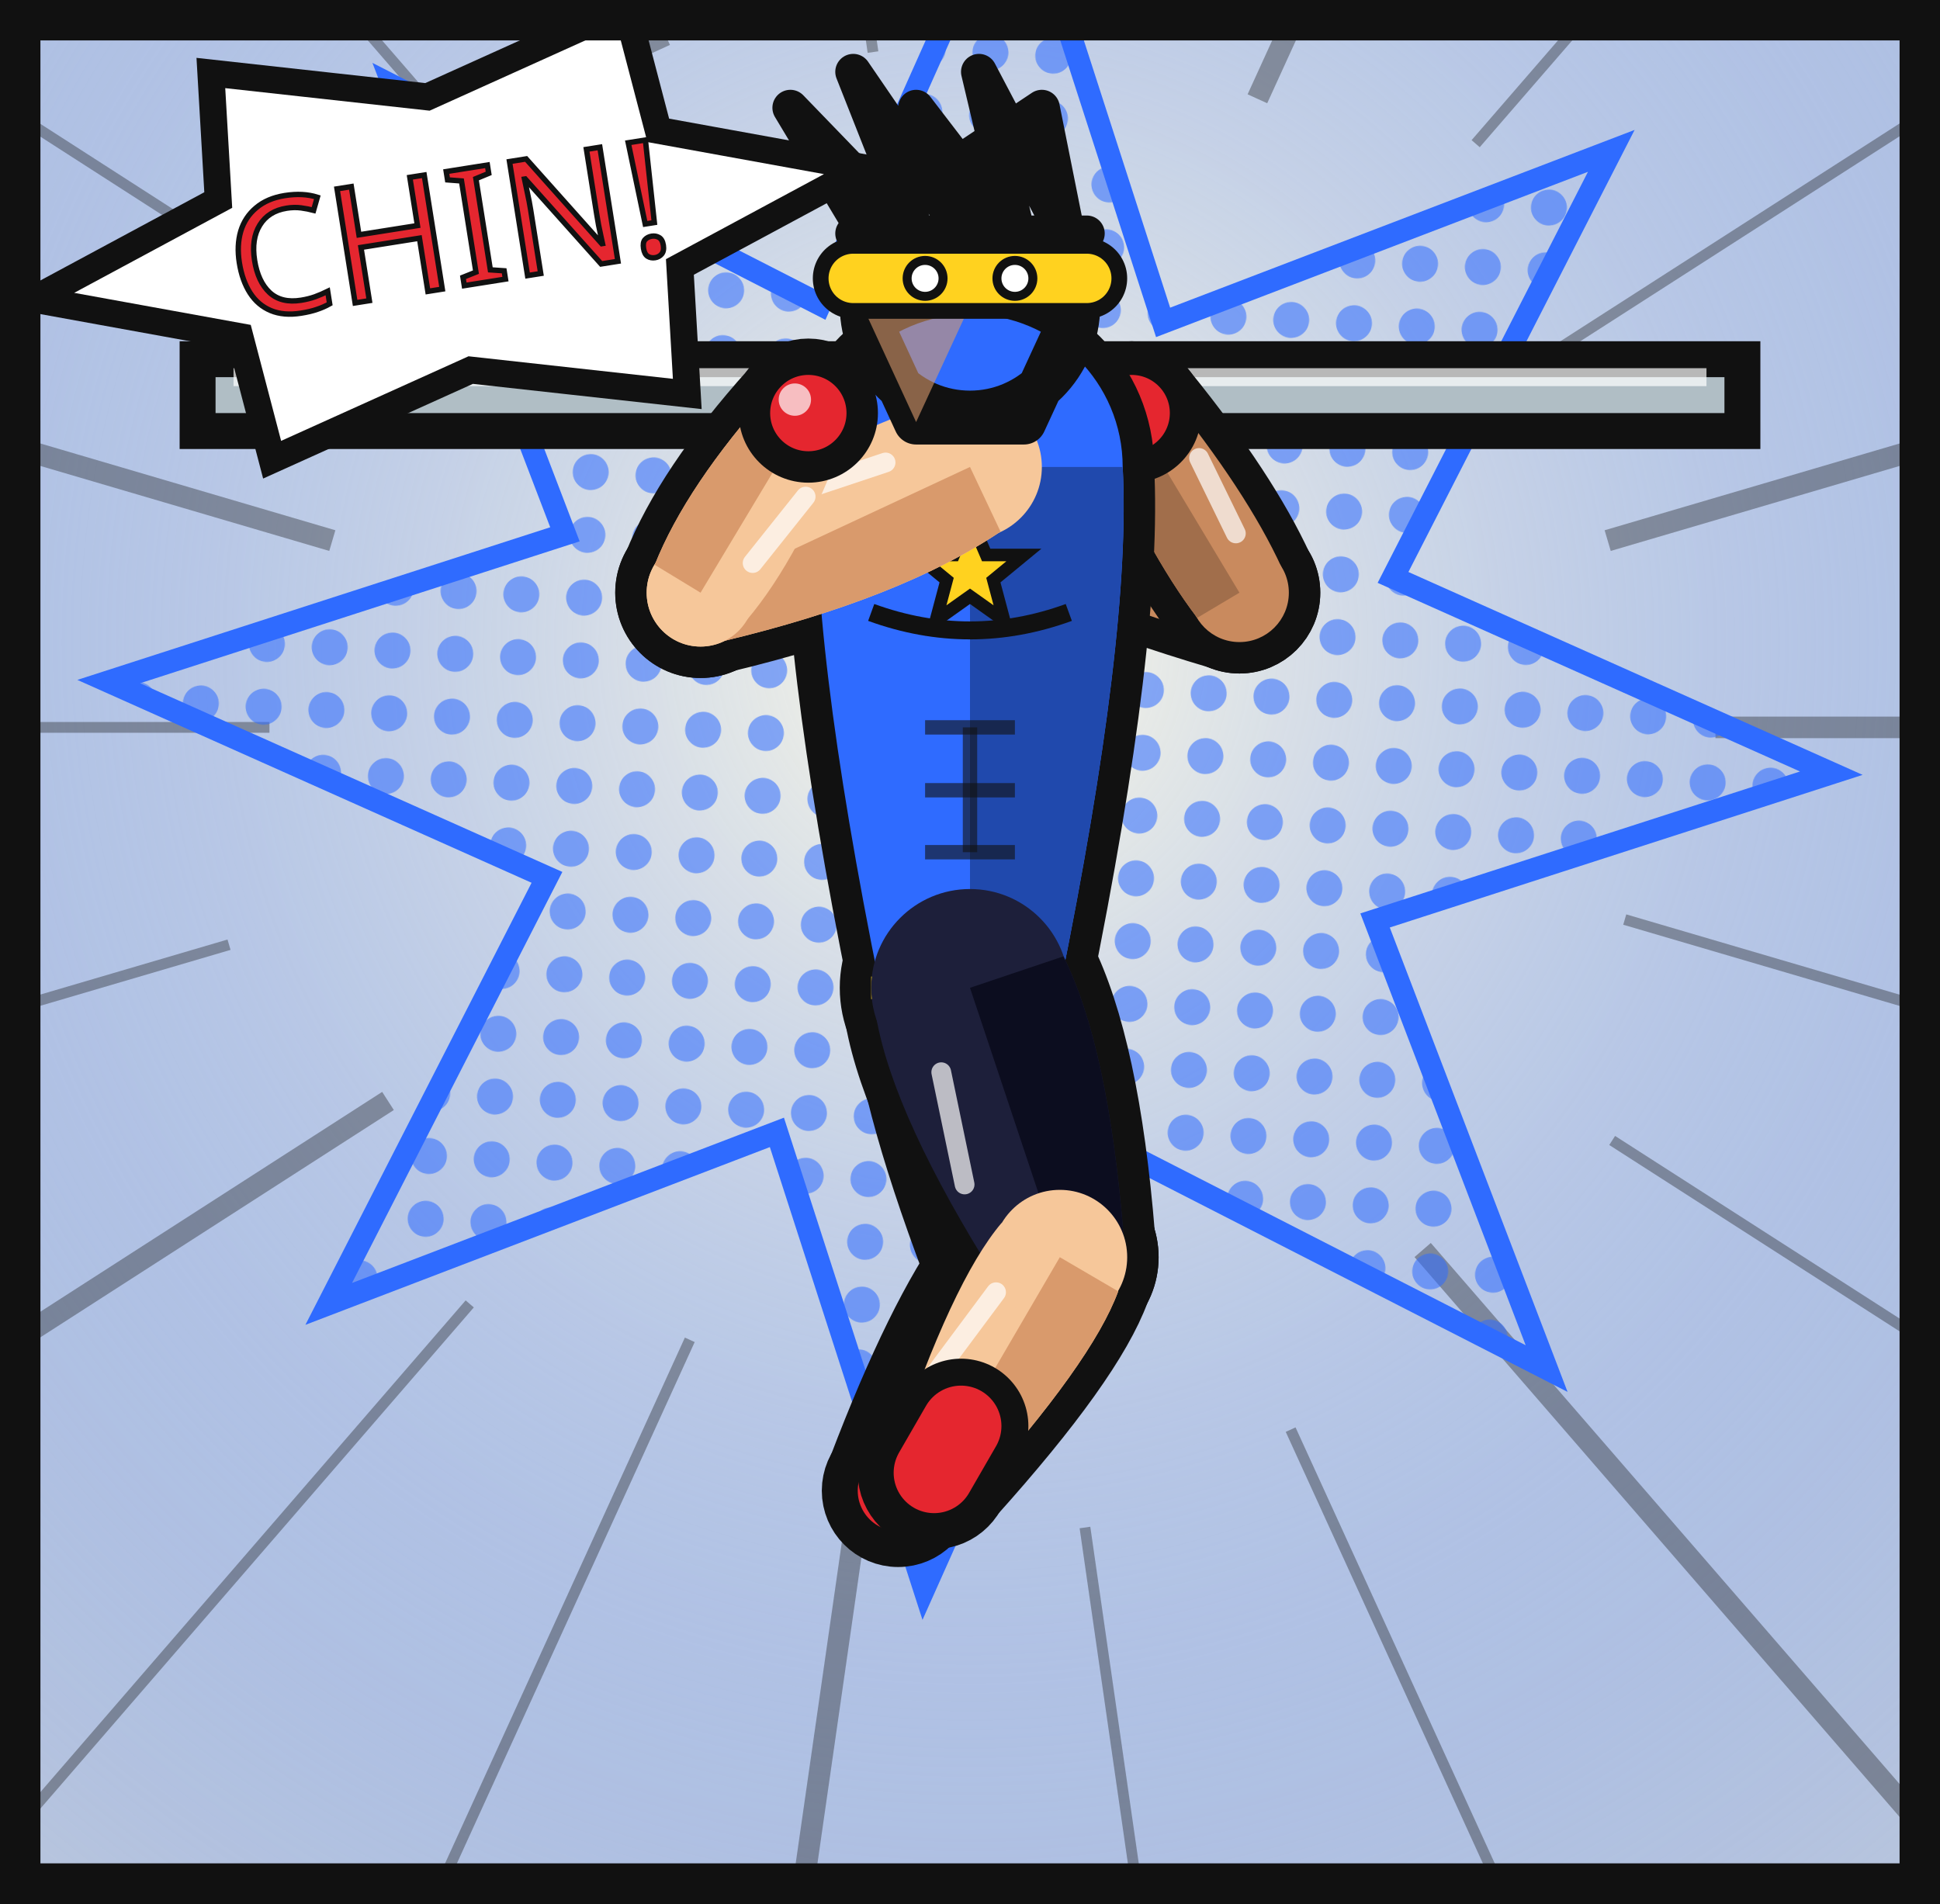
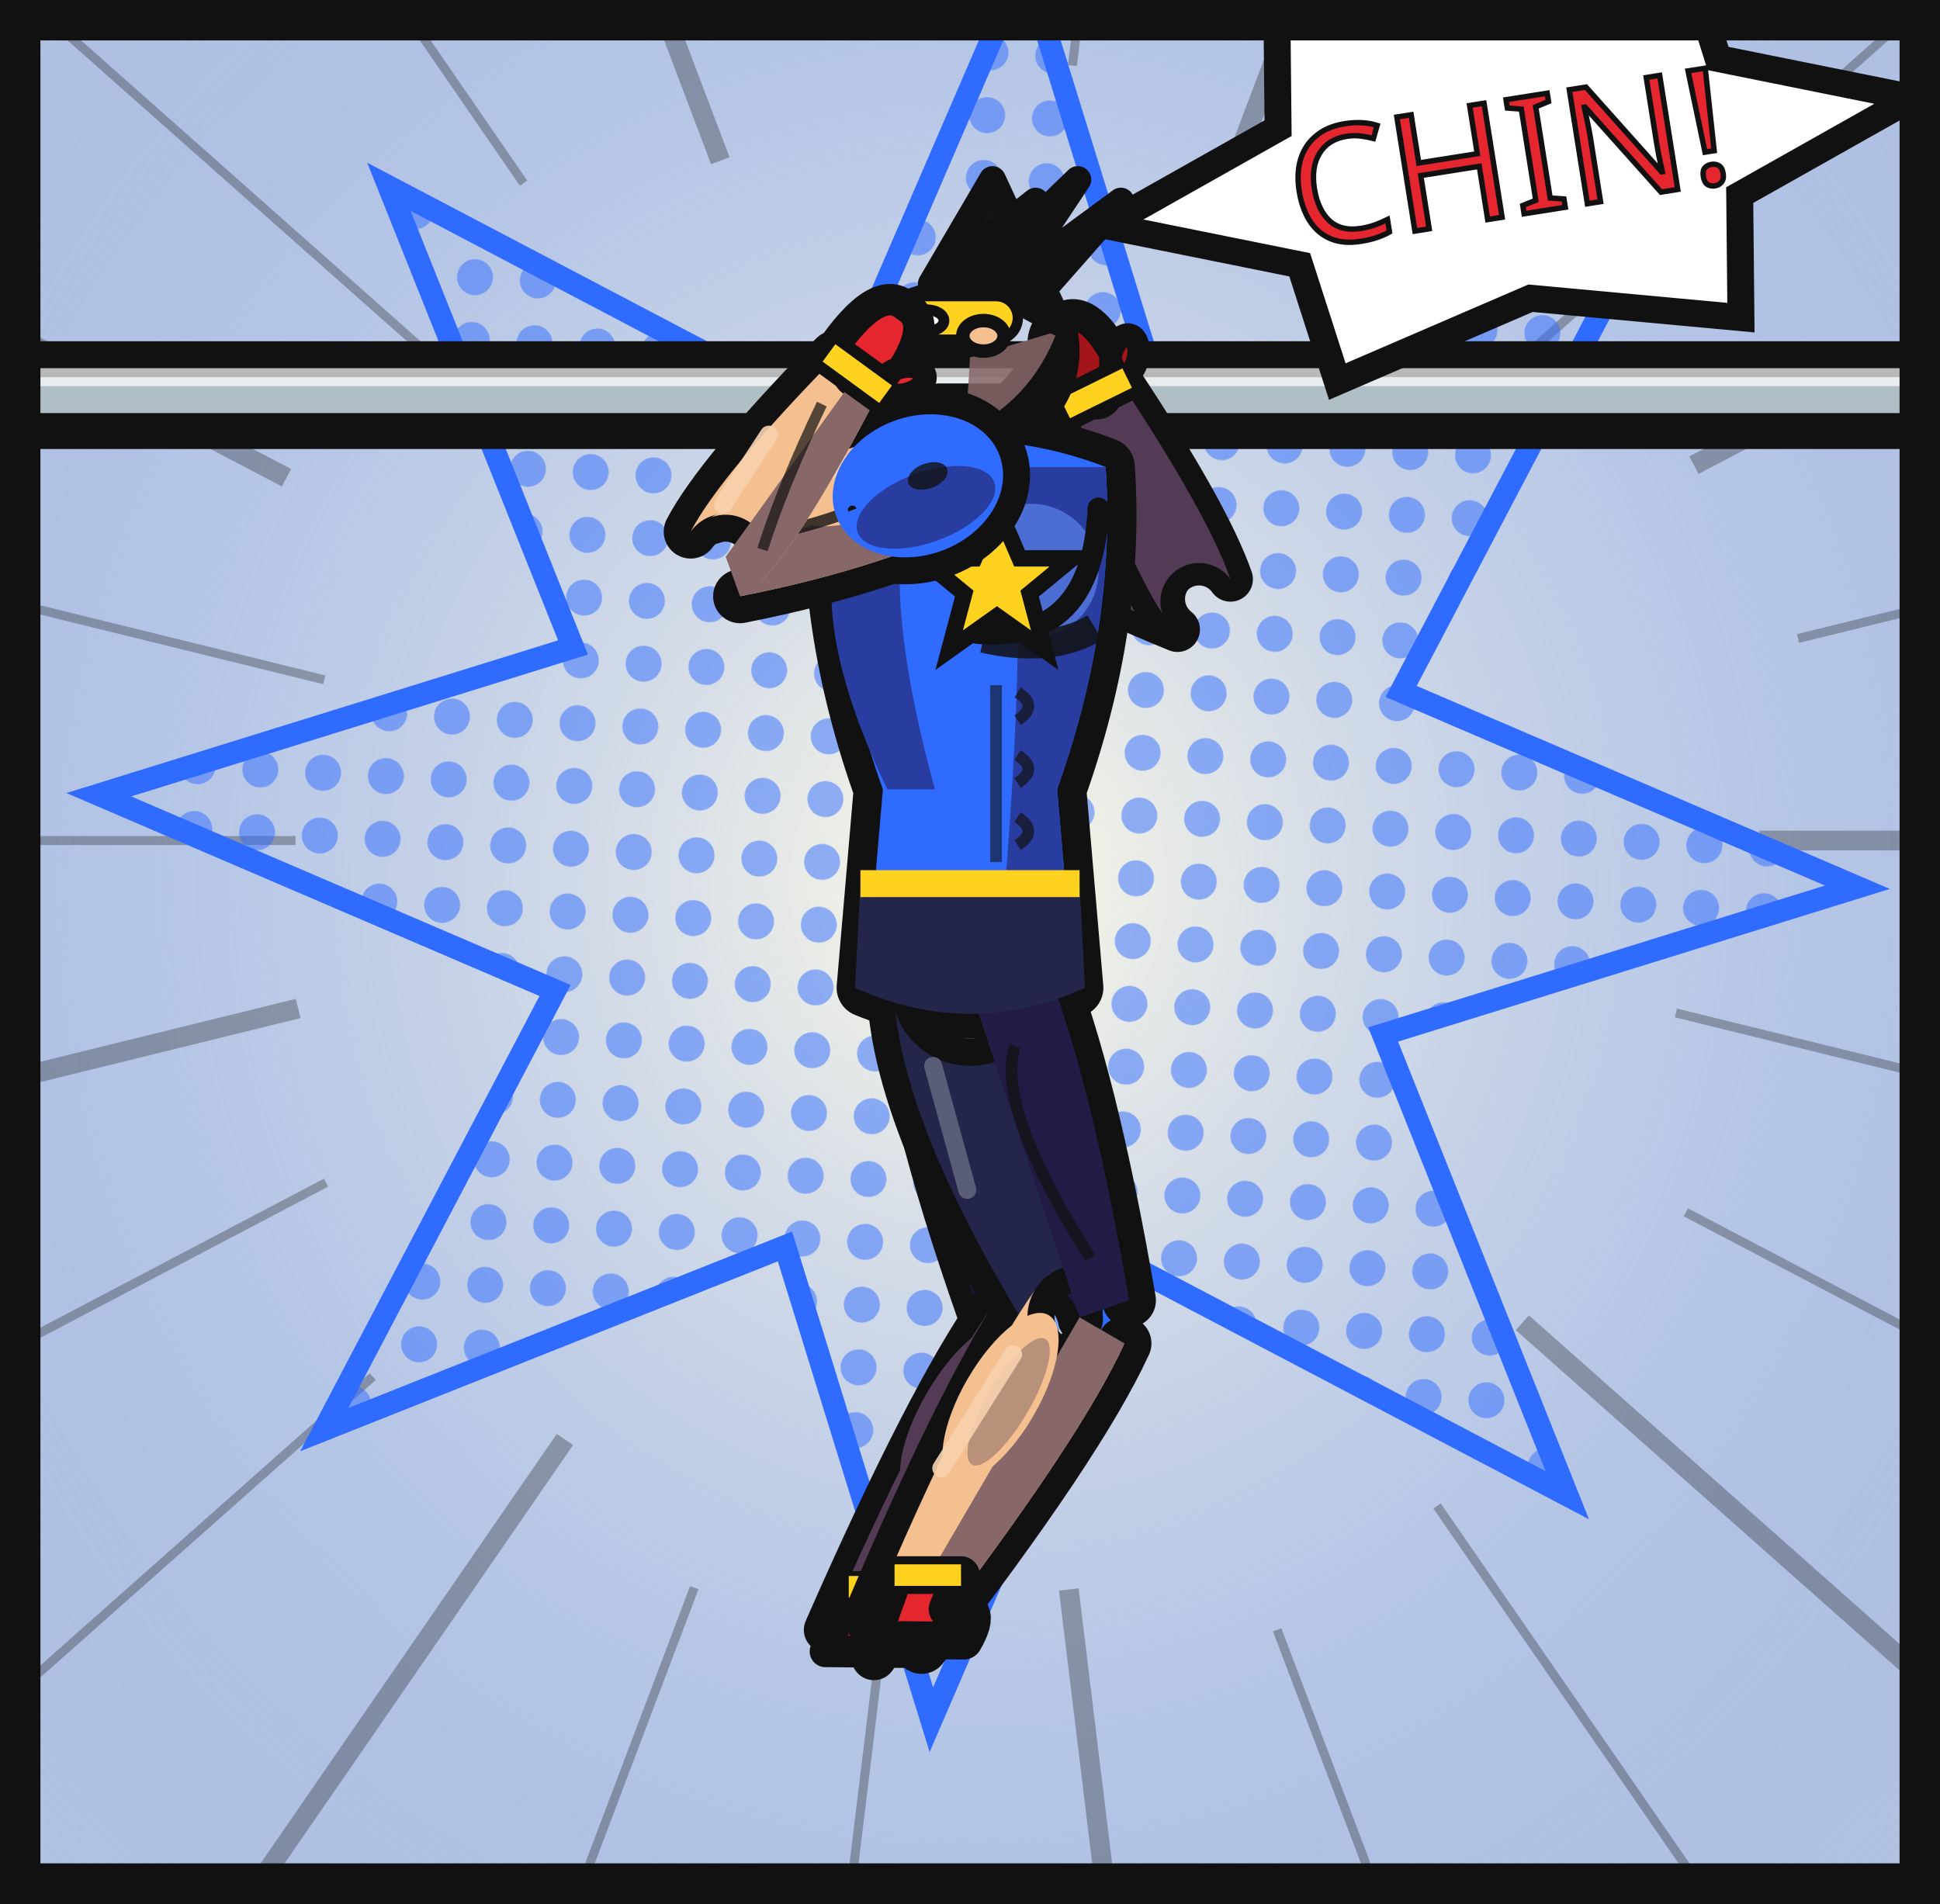
<svg xmlns="http://www.w3.org/2000/svg" viewBox="-8 -18 216 212" role="img" aria-label="Comic illustration: Captain Rep performing the Chin-Up">
  <defs>
-     <pattern id="z47063" width="7" height="7" patternUnits="userSpaceOnUse" patternTransform="rotate(3)">
+     <pattern id="v47063" width="7" height="7" patternUnits="userSpaceOnUse" patternTransform="rotate(3)">
      <circle cx="3.5" cy="3.5" r="2" fill="#2f6bff" />
    </pattern>
-     <radialGradient id="z47063g" cx="50.0%" cy="33.2%" r="70%">
+     <radialGradient id="v47063g" cx="50.4%" cy="44.2%" r="70%">
      <stop offset="0" stop-color="#fffbe6" />
      <stop offset="1" stop-color="#2f6bff" stop-opacity=".35" />
    </radialGradient>
  </defs>
  <rect x="-20" y="-30" width="240" height="250" fill="#fff4cc" />
-   <rect x="-20" y="-30" width="240" height="250" fill="url(#z47063g)" />
-   <line x1="183.0" y1="63.0" x2="270.0" y2="63.0" stroke="#111" stroke-width="2.4" opacity=".35" />
-   <line x1="172.9" y1="84.4" x2="263.1" y2="110.9" stroke="#111" stroke-width="1.2" opacity=".35" />
-   <line x1="171.5" y1="109.0" x2="243.0" y2="154.9" stroke="#111" stroke-width="1.2" opacity=".35" />
-   <line x1="150.4" y1="121.2" x2="211.3" y2="191.5" stroke="#111" stroke-width="2.4" opacity=".35" />
-   <line x1="135.7" y1="141.2" x2="170.6" y2="217.6" stroke="#111" stroke-width="1.2" opacity=".35" />
-   <line x1="112.8" y1="152.1" x2="124.2" y2="231.3" stroke="#111" stroke-width="1.2" opacity=".35" />
-   <line x1="88.6" y1="142.2" x2="75.8" y2="231.3" stroke="#111" stroke-width="2.4" opacity=".35" />
-   <line x1="68.8" y1="131.2" x2="29.4" y2="217.6" stroke="#111" stroke-width="1.2" opacity=".35" />
-   <line x1="44.3" y1="127.2" x2="-11.3" y2="191.5" stroke="#111" stroke-width="1.2" opacity=".35" />
-   <line x1="35.2" y1="104.6" x2="-43.0" y2="154.9" stroke="#111" stroke-width="2.4" opacity=".35" />
-   <line x1="17.5" y1="87.2" x2="-63.1" y2="110.9" stroke="#111" stroke-width="1.2" opacity=".35" />
-   <line x1="22.0" y1="63.0" x2="-70.0" y2="63.0" stroke="#111" stroke-width="1.2" opacity=".35" />
-   <line x1="29.0" y1="42.2" x2="-63.1" y2="15.1" stroke="#111" stroke-width="2.4" opacity=".35" />
-   <line x1="39.4" y1="24.1" x2="-43.0" y2="-28.9" stroke="#111" stroke-width="1.2" opacity=".35" />
-   <line x1="53.5" y1="9.3" x2="-11.3" y2="-65.5" stroke="#111" stroke-width="1.2" opacity=".35" />
-   <line x1="65.5" y1="-12.5" x2="29.4" y2="-91.6" stroke="#111" stroke-width="2.4" opacity=".35" />
-   <line x1="89.2" y1="-12.2" x2="75.8" y2="-105.3" stroke="#111" stroke-width="1.2" opacity=".35" />
-   <line x1="112.1" y1="-21.1" x2="124.2" y2="-105.3" stroke="#111" stroke-width="1.2" opacity=".35" />
-   <line x1="132.0" y1="-7.0" x2="170.6" y2="-91.6" stroke="#111" stroke-width="2.4" opacity=".35" />
-   <line x1="156.3" y1="-2.0" x2="211.3" y2="-65.5" stroke="#111" stroke-width="1.2" opacity=".35" />
-   <line x1="165.6" y1="20.8" x2="243.0" y2="-28.9" stroke="#111" stroke-width="1.2" opacity=".35" />
-   <line x1="171.0" y1="42.2" x2="263.1" y2="15.1" stroke="#111" stroke-width="2.4" opacity=".35" />
-   <polygon points="195.9,68.1 145.1,84.5 164.2,134.4 116.7,110.1 94.9,158.9 78.5,108.1 28.6,127.2 52.9,79.7 4.1,57.9 54.9,41.5 35.8,-8.4 83.3,15.9 105.1,-32.9 121.5,17.9 171.4,-1.2 147.1,46.3" fill="url(#z47063)" opacity=".55" />
-   <polygon points="195.9,68.1 145.1,84.5 164.2,134.4 116.7,110.1 94.9,158.9 78.5,108.1 28.6,127.2 52.9,79.7 4.1,57.9 54.9,41.5 35.8,-8.4 83.3,15.9 105.1,-32.9 121.5,17.9 171.4,-1.2 147.1,46.3" fill="none" stroke="#2f6bff" stroke-width="2.5" />
-   <rect x="14" y="22" width="172" height="8" fill="#b0bec5" stroke="#111" stroke-width="4" />
-   <path d="M18 24 h164" stroke="#fff" stroke-width="2" opacity=".7" />
+   <rect x="-20" y="-30" width="240" height="250" fill="url(#v47063g)" />
+   <line x1="187.9" y1="75.6" x2="280.9" y2="75.6" stroke="#111" stroke-width="2.2" opacity=".3" />
+   <line x1="178.6" y1="94.8" x2="275.7" y2="118.7" stroke="#111" stroke-width="1" opacity=".3" />
+   <line x1="179.7" y1="117.0" x2="260.3" y2="159.3" stroke="#111" stroke-width="1" opacity=".3" />
+   <line x1="161.5" y1="129.3" x2="235.6" y2="195.0" stroke="#111" stroke-width="2.2" opacity=".3" />
+   <line x1="152.0" y1="149.7" x2="203.2" y2="223.8" stroke="#111" stroke-width="1" opacity=".3" />
+   <line x1="134.2" y1="163.5" x2="164.7" y2="243.9" stroke="#111" stroke-width="1" opacity=".3" />
+   <line x1="111.0" y1="159.0" x2="122.6" y2="254.3" stroke="#111" stroke-width="2.2" opacity=".3" />
+   <line x1="91.4" y1="154.1" x2="79.2" y2="254.3" stroke="#111" stroke-width="1" opacity=".3" />
+   <line x1="69.3" y1="158.8" x2="37.1" y2="243.9" stroke="#111" stroke-width="1" opacity=".3" />
+   <line x1="54.9" y1="142.3" x2="-1.3" y2="223.8" stroke="#111" stroke-width="2.2" opacity=".3" />
+   <line x1="33.5" y1="135.3" x2="-33.8" y2="195.0" stroke="#111" stroke-width="1" opacity=".3" />
+   <line x1="28.3" y1="113.7" x2="-58.5" y2="159.3" stroke="#111" stroke-width="1" opacity=".3" />
+   <line x1="25.2" y1="94.3" x2="-73.9" y2="118.7" stroke="#111" stroke-width="2.2" opacity=".3" />
+   <line x1="24.9" y1="75.6" x2="-79.1" y2="75.6" stroke="#111" stroke-width="1" opacity=".3" />
+   <line x1="28.1" y1="57.7" x2="-73.9" y2="32.6" stroke="#111" stroke-width="1" opacity=".3" />
+   <line x1="23.9" y1="35.2" x2="-58.5" y2="-8.0" stroke="#111" stroke-width="2.2" opacity=".3" />
+   <line x1="41.0" y1="22.6" x2="-33.8" y2="-43.7" stroke="#111" stroke-width="1" opacity=".3" />
+   <line x1="50.3" y1="2.4" x2="-1.3" y2="-72.5" stroke="#111" stroke-width="1" opacity=".3" />
+   <line x1="72.2" y1="-0.1" x2="37.1" y2="-92.7" stroke="#111" stroke-width="2.2" opacity=".3" />
+   <line x1="90.1" y1="-13.7" x2="79.2" y2="-103.1" stroke="#111" stroke-width="1" opacity=".3" />
+   <line x1="111.4" y1="-10.7" x2="122.6" y2="-103.1" stroke="#111" stroke-width="1" opacity=".3" />
+   <line x1="129.3" y1="0.8" x2="164.7" y2="-92.7" stroke="#111" stroke-width="2.2" opacity=".3" />
+   <line x1="151.5" y1="2.4" x2="203.2" y2="-72.5" stroke="#111" stroke-width="1" opacity=".3" />
+   <line x1="161.5" y1="21.9" x2="235.6" y2="-43.7" stroke="#111" stroke-width="1" opacity=".3" />
+   <line x1="180.6" y1="33.8" x2="260.3" y2="-8.0" stroke="#111" stroke-width="2.2" opacity=".3" />
+   <line x1="192.2" y1="53.1" x2="275.7" y2="32.6" stroke="#111" stroke-width="1" opacity=".3" />
+   <polygon points="198.8,80.8 146.0,97.2 166.5,148.5 117.6,122.8 95.7,173.5 79.4,120.8 28.1,141.2 53.8,92.3 3.0,70.5 55.8,54.1 35.3,2.8 84.2,28.5 106.1,-22.2 122.4,30.5 173.7,10.1 148.0,59.0" fill="url(#v47063)" opacity=".5" />
+   <polygon points="198.8,80.8 146.0,97.2 166.5,148.5 117.6,122.8 95.7,173.5 79.4,120.8 28.1,141.2 53.8,92.3 3.0,70.5 55.8,54.1 35.3,2.8 84.2,28.5 106.1,-22.2 122.4,30.5 173.7,10.1 148.0,59.0" fill="none" stroke="#2f6bff" stroke-width="2.5" />
+   <rect x="-20.0" y="22.0" width="240.0" height="8.0" fill="#b0bec5" stroke="#111" stroke-width="4" />
+   <path d="M-20 24 H220" stroke="#fff" stroke-width="2" opacity=".7" />
  <g>
-     <g fill="#111" stroke="#111" stroke-width="7" stroke-linejoin="round">
-       <path d="M90.2 93.8 Q91.3 105.2 99.1 125.3 L112.9 122.7 Q112.9 101.2 109.8 90.2 Z" />
-       <circle cx="100.0" cy="92.0" r="10.0" />
-       <circle cx="106.0" cy="124.0" r="7.0" />
+     <path d="M92.0 93.5 Q93.4 107.0 102.0 130.9 A5.2 5.2 0 0 1 112.3 129.0 Q111.6 103.6 108.0 90.5 A8.1 8.1 0 0 1 92.0 93.5Z" fill="none" stroke="#111" stroke-width="5" stroke-linejoin="round" />
+     <path d="M92.0 93.5 Q93.4 107.0 102.0 130.9 A5.2 5.2 0 0 1 112.3 129.0 Q111.6 103.6 108.0 90.5 A8.1 8.1 0 0 1 92.0 93.5Z" fill="#211645" />
+     <path d="M102.6 127.3 Q95.5 137.3 84.0 163.5 A3.1 3.1 0 0 1 89.3 166.6 Q106.5 143.7 111.6 132.6 A5.2 5.2 0 0 1 102.6 127.3Z" fill="none" stroke="#111" stroke-width="5" stroke-linejoin="round" />
+     <path d="M102.6 127.3 Q95.5 137.3 84.0 163.5 A3.1 3.1 0 0 1 89.3 166.6 Q106.5 143.7 111.6 132.6 A5.2 5.2 0 0 1 102.6 127.3Z" fill="#533b55" />
+     <ellipse cx="98.5" cy="139.0" rx="10.6" ry="3.8" transform="rotate(120.3 98.5 139.0)" fill="#533b55" />
+     <ellipse cx="99.3" cy="139.5" rx="8.1" ry="2.2" transform="rotate(120.3 99.3 139.5)" fill="#533b55" opacity=".55" />
+     <path d="M97.4 38.5 Q107.3 45.7 123.1 52.1 A4.3 4.3 0 0 1 127.3 44.7 Q113.8 34.3 102.6 29.4 A5.2 5.2 0 0 1 97.4 38.5Z" fill="none" stroke="#111" stroke-width="5" stroke-linejoin="round" />
+     <path d="M97.4 38.5 Q107.3 45.7 123.1 52.1 A4.3 4.3 0 0 1 127.3 44.7 Q113.8 34.3 102.6 29.4 A5.2 5.2 0 0 1 97.4 38.5Z" fill="#533b55" />
+     <ellipse cx="109.4" cy="42.0" rx="8.7" ry="3.6" transform="rotate(29.8 109.4 42.0)" fill="#533b55" />
+     <path d="M107.1 39.1 Q110.9 39.4 118.7 45.1" stroke="#111" stroke-width="1.3" fill="none" opacity=".8" />
+     <path d="M129.0 46.5 Q126.5 39.3 116.7 24.5 A2.9 2.9 0 0 1 111.5 27.1 Q117.2 43.9 121.4 50.3 A4.3 4.3 0 0 1 129.0 46.5Z" fill="none" stroke="#111" stroke-width="5" stroke-linejoin="round" />
+     <path d="M129.0 46.5 Q126.5 39.3 116.7 24.5 A2.9 2.9 0 0 1 111.5 27.1 Q117.2 43.9 121.4 50.3 A4.3 4.3 0 0 1 129.0 46.5Z" fill="#533b55" />
+     <path d="M86.5 158.7 L83.9 165.9 L94.2 166.0 Q96.7 161.7 92.4 162.5 L93.9 158.7Z" fill="#a3141b" stroke="#111" stroke-width="3.5" stroke-linejoin="round" />
+     <path d="M83.9 165.9 L94.2 166.0" stroke="#111" stroke-width="3" />
+     <path d="M86.5 158.7 L93.9 158.7" stroke="#ffd21f" stroke-width="2.4" />
+     <path d="M117.5 24.1 Q113.6 15.3 110.0 17.5 Q106.0 19.0 110.6 27.5Z" fill="#a3141b" stroke="#111" stroke-width="3.5" stroke-linejoin="round" />
+     <ellipse cx="117.2" cy="21.7" rx="2.5" ry="1.5" transform="rotate(-76.2 117.2 21.7)" fill="#a3141b" stroke="#111" stroke-width="2.5" />
+     <path d="M117.9 23.9 L110.3 27.7" stroke="#111" stroke-width="5" />
+     <path d="M117.5 24.1 L110.6 27.5" stroke="#ffd21f" stroke-width="2.4" />
+     <path d="M87.2 34.0 Q94.2 27.2 103.5 27.2 L96.5 27.2 Q105.8 27.2 112.8 34.0Z" fill="#283d9f" stroke="#111" stroke-width="5" stroke-linejoin="round" />
+     <path d="M91.7 94.7 Q93.2 108.5 106.7 130.5 A5.8 5.8 0 0 1 117.7 126.8 Q113.4 101.8 108.3 89.2 A8.7 8.7 0 0 1 91.7 94.7Z" fill="none" stroke="#111" stroke-width="6" stroke-linejoin="round" />
+     <path d="M107.2 125.7 Q100.1 135.7 88.9 162.1 A3.3 3.3 0 0 1 94.6 165.4 Q112.1 142.7 117.2 131.6 A5.8 5.8 0 0 1 107.2 125.7Z" fill="none" stroke="#111" stroke-width="6" stroke-linejoin="round" />
+     <path d="M84.9 34.0 Q83.7 51.4 90.3 69.9 L88.4 92.0 Q100.0 96.8 111.6 92.0 L109.7 69.9 Q116.3 51.4 115.1 34.0 Q100.0 28.2 84.9 34.0Z" fill="none" stroke="#111" stroke-width="6.5" stroke-linejoin="round" />
+     <path d="M91.7 94.7 Q93.2 108.5 106.7 130.5 A5.8 5.8 0 0 1 117.7 126.8 Q113.4 101.8 108.3 89.2 A8.7 8.7 0 0 1 91.7 94.7Z" fill="#23264a" />
+     <path d="M100.0 92.0 L108.3 89.2 Q113.4 101.8 117.7 126.8 L112.2 128.7 Z" fill="#221b46" />
+     <path d="M105.0 98.5 Q102.8 105.3 113.4 122.1" stroke="#111" stroke-width="1.3" fill="none" opacity=".75" />
+     <path d="M95.9 100.7 L99.7 114.5" stroke="#61637d" stroke-width="2" stroke-linecap="round" opacity=".9" />
+     <path d="M107.2 125.7 Q100.1 135.7 88.9 162.1 A3.3 3.3 0 0 1 94.6 165.4 Q112.1 142.7 117.2 131.6 A5.8 5.8 0 0 1 107.2 125.7Z" fill="#f4c08f" />
+     <path d="M112.2 128.7 L117.2 131.6 Q112.1 142.7 94.6 165.4 L91.8 163.7 Z" fill="#886768" />
+     <ellipse cx="103.4" cy="137.6" rx="10.6" ry="4.2" transform="rotate(120.3 103.4 137.6)" fill="#f4c08f" />
+     <ellipse cx="104.3" cy="138.1" rx="8.1" ry="2.4" transform="rotate(120.3 104.3 138.1)" fill="#886768" opacity=".55" />
+     <path d="M104.8 132.8 L96.8 145.5" stroke="#f7d2ae" stroke-width="2" stroke-linecap="round" opacity=".9" />
+     <path d="M84.9 34.0 Q83.7 51.4 90.3 69.9 L88.4 92.0 Q100.0 96.8 111.6 92.0 L109.7 69.9 Q116.3 51.4 115.1 34.0 Q100.0 28.2 84.9 34.0Z" fill="#2f6bff" />
+     <path d="M85.7 40.9 Q81.9 51.4 90.8 69.9 L96.1 69.9 Q91.0 51.4 92.5 40.9Z" fill="#283d9f" />
+     <path d="M115.1 34.0 Q116.3 51.4 109.7 69.9 L111.6 92.0 L102.9 92.0 Q106.8 51.4 104.5 34.0Z" fill="#283d9f" />
+     <ellipse cx="106.8" cy="45.6" rx="7.5" ry="7.5" transform="rotate(90.0 106.8 45.6)" fill="#6994ff" opacity=".55" />
+     <path d="M114.3 38.6 Q113.6 53.7 100.8 52.5" stroke="#111" stroke-width="2.4" fill="none" stroke-linecap="round" />
+     <path d="M101.5 53.1 Q109.0 54.8 113.9 51.9" stroke="#111" stroke-width="3.2" fill="none" opacity=".85" />
+     <path d="M105.3 59.1 Q107.7 60.6 105.3 62.2" stroke="#111" stroke-width="1.3" fill="none" opacity=".7" />
+     <path d="M105.3 66.1 Q107.7 67.6 105.3 69.2" stroke="#111" stroke-width="1.3" fill="none" opacity=".7" />
+     <path d="M105.3 73.0 Q107.7 74.6 105.3 76.1" stroke="#111" stroke-width="1.3" fill="none" opacity=".7" />
+     <path d="M102.9 58.3 L102.9 78.0" stroke="#111" stroke-width="1.3" opacity=".6" />
+     <path d="M111.6 80.4 Q102.3 83.8 96.5 88.5" stroke="#111" stroke-width="1.6" fill="none" opacity=".7" />
+     <path d="M87.8 80.4 L87.2 92.0 Q100.0 97.8 112.8 92.0 L112.2 80.4Z" fill="#23264a" />
+     <path d="M87.8 80.4 L112.2 80.4" stroke="#ffd21f" stroke-width="3" />
+     <g transform="translate(103.0 46.7) rotate(0.0) scale(1.4)">
+       <polygon points="0,-6 1.8,-1.8 6,-1.8 2.6,1 3.8,5.5 0,2.8 -3.8,5.5 -2.6,1 -6,-1.8 -1.8,-1.8" fill="#ffd21f" stroke="#111" stroke-width="1.3" />
    </g>
-     <g fill="#0c0d1f">
-       <path d="M90.2 93.8 Q91.3 105.2 99.1 125.3 L112.9 122.7 Q112.9 101.2 109.8 90.2 Z" />
-       <circle cx="100.0" cy="92.0" r="10.0" />
-       <circle cx="106.0" cy="124.0" r="7.0" />
-     </g>
-     <path d="M100.0 92.0 L106.0 124.0 L112.9 122.7 Q112.9 101.2 109.8 90.2 Z" fill="#000" />
-     <path d="M96.1 101.0 L97.4 114.0" stroke="#fff" stroke-width="2.2" stroke-linecap="round" opacity=".7" />
-     <g fill="#111" stroke="#111" stroke-width="7" stroke-linejoin="round">
-       <path d="M100.0 120.5 Q94.2 128.4 87.7 145.5 L96.3 150.5 Q108.0 136.4 112.0 127.5 Z" />
-       <circle cx="106.0" cy="124.0" r="7.0" />
-       <circle cx="92.0" cy="148.0" r="5.0" />
-     </g>
-     <g fill="#c98a5e">
-       <path d="M100.0 120.5 Q94.2 128.4 87.7 145.5 L96.3 150.5 Q108.0 136.4 112.0 127.5 Z" />
-       <circle cx="106.0" cy="124.0" r="7.0" />
-       <circle cx="92.0" cy="148.0" r="5.0" />
-     </g>
-     <path d="M106.0 124.0 L92.0 148.0 L96.3 150.5 Q108.0 136.4 112.0 127.5 Z" fill="#a16e4b" />
-     <path d="M99.2 128.1 L92.8 137.2" stroke="#fff" stroke-width="2.2" stroke-linecap="round" opacity=".7" />
-     <g fill="#111" stroke="#111" stroke-width="7" stroke-linejoin="round">
-       <path d="M97.0 40.3 Q108.4 47.3 127.7 53.0 L132.3 43.0 Q115.6 31.9 103.0 27.7 Z" />
-       <circle cx="100.0" cy="34.0" r="7.0" />
-       <circle cx="130.0" cy="48.0" r="5.5" />
-     </g>
-     <g fill="#c98a5e">
-       <path d="M97.0 40.3 Q108.4 47.3 127.7 53.0 L132.3 43.0 Q115.6 31.9 103.0 27.7 Z" />
-       <circle cx="100.0" cy="34.0" r="7.0" />
-       <circle cx="130.0" cy="48.0" r="5.5" />
-     </g>
-     <path d="M100.0 34.0 L130.0 48.0 L132.3 43.0 Q115.6 31.9 103.0 27.7 Z" fill="#a16e4b" />
-     <path d="M105.9 41.0 L117.3 47.7" stroke="#fff" stroke-width="2.2" stroke-linecap="round" opacity=".7" />
-     <g fill="#111" stroke="#111" stroke-width="7" stroke-linejoin="round">
-       <path d="M134.7 45.2 Q130.8 36.7 121.9 25.7 L114.1 30.3 Q119.6 43.3 125.3 50.8 Z" />
-       <circle cx="130.0" cy="48.0" r="5.5" />
-       <circle cx="118.0" cy="28.0" r="4.5" />
-     </g>
-     <g fill="#c98a5e">
-       <path d="M134.7 45.2 Q130.8 36.7 121.9 25.7 L114.1 30.3 Q119.6 43.3 125.3 50.8 Z" />
-       <circle cx="130.0" cy="48.0" r="5.5" />
-       <circle cx="118.0" cy="28.0" r="4.5" />
-     </g>
-     <path d="M130.0 48.0 L118.0 28.0 L114.1 30.3 Q119.6 43.3 125.3 50.8 Z" fill="#a16e4b" />
-     <path d="M129.6 41.4 L125.5 33.0" stroke="#fff" stroke-width="2.2" stroke-linecap="round" opacity=".7" />
-     <path d="M95.0 142.8 L92.0 148.0" stroke="#111" stroke-width="15" stroke-linecap="round" />
-     <path d="M95.0 142.8 L92.0 148.0" stroke="#e5262f" stroke-width="9" stroke-linecap="round" />
-     <circle cx="118.0" cy="28.0" r="6" fill="#e5262f" stroke="#111" stroke-width="3.5" />
-     <circle cx="116.5" cy="26.5" r="1.8" fill="#fff" opacity=".7" />
-     <path d="M83.0 34.0 Q82.0 52.6 90.0 92.0 L110.0 92.0 Q118.0 52.6 117.0 34.0 Z" fill="#111" stroke="#111" stroke-width="7" stroke-linejoin="round" />
-     <circle cx="100.0" cy="34.0" r="17" fill="#111" stroke="#111" stroke-width="7" />
-     <g fill="#111" stroke="#111" stroke-width="7" stroke-linejoin="round">
-       <path d="M89.6 95.5 Q91.6 106.5 102.9 124.4 L117.1 119.6 Q115.4 98.5 110.4 88.5 Z" />
-       <circle cx="100.0" cy="92.0" r="11.0" />
-       <circle cx="110.0" cy="122.0" r="7.5" />
-     </g>
-     <g fill="#111" stroke="#111" stroke-width="7" stroke-linejoin="round">
-       <path d="M103.5 118.2 Q98.0 124.7 91.7 143.5 L100.3 148.5 Q113.6 133.7 116.5 125.8 Z" />
-       <circle cx="110.0" cy="122.0" r="7.5" />
-       <circle cx="96.0" cy="146.0" r="5.0" />
-     </g>
-     <g fill="#111" stroke="#111" stroke-width="7" stroke-linejoin="round">
-       <path d="M96.6 26.8 Q83.8 30.5 67.5 42.6 L72.5 53.4 Q92.2 48.7 103.4 41.2 Z" />
-       <circle cx="100.0" cy="34.0" r="8.0" />
-       <circle cx="70.0" cy="48.0" r="6.0" />
-     </g>
-     <g fill="#111" stroke="#111" stroke-width="7" stroke-linejoin="round">
-       <path d="M75.1 51.1 Q81.2 43.9 86.1 30.5 L77.9 25.5 Q68.4 36.1 64.9 44.9 Z" />
-       <circle cx="70.0" cy="48.0" r="6.0" />
-       <circle cx="82.0" cy="28.0" r="4.8" />
-     </g>
-     <circle cx="100.0" cy="34.0" r="17" fill="#2f6bff" />
-     <path d="M83.0 34.0 Q82.0 52.6 90.0 92.0 L110.0 92.0 Q118.0 52.6 117.0 34.0 Z" fill="#2f6bff" />
-     <path d="M100.0 34.0 L100.0 92.0 L110.0 92.0 Q118.0 52.6 117.0 34.0 Z" fill="#2049ad" />
-     <path d="M89.0 50.2 Q100.0 54.2 111.0 50.2" stroke="#111" stroke-width="2" fill="none" />
-     <path d="M95.0 63.0 L105.0 63.0" stroke="#111" stroke-width="1.6" opacity=".6" />
-     <path d="M95.0 70.0 L105.0 70.0" stroke="#111" stroke-width="1.6" opacity=".6" />
-     <path d="M95.0 76.9 L105.0 76.9" stroke="#111" stroke-width="1.6" opacity=".6" />
-     <path d="M100.0 63.0 L100.0 76.9" stroke="#111" stroke-width="1.6" opacity=".6" />
-     <g transform="translate(100.0 45.6) rotate(0.0)">
-       <polygon points="0,-6 1.8,-1.8 6,-1.8 2.6,1 3.8,5.5 0,2.8 -3.8,5.5 -2.6,1 -6,-1.8 -1.8,-1.8" fill="#ffd21f" stroke="#111" stroke-width="1.4" />
-     </g>
-     <path d="M89.0 92.0 L111.0 92.0" stroke="#111" stroke-width="5" />
-     <path d="M89.0 92.0 L111.0 92.0" stroke="#ffd21f" stroke-width="2.5" />
-     <g fill="#1d1f3a">
-       <path d="M89.6 95.5 Q91.6 106.5 102.9 124.4 L117.1 119.6 Q115.4 98.5 110.4 88.5 Z" />
-       <circle cx="100.0" cy="92.0" r="11.0" />
-       <circle cx="110.0" cy="122.0" r="7.5" />
-     </g>
-     <path d="M100.0 92.0 L110.0 122.0 L117.1 119.6 Q115.4 98.5 110.4 88.5 Z" fill="#0c0d1f" />
-     <path d="M96.8 101.4 L99.4 113.9" stroke="#fff" stroke-width="2.2" stroke-linecap="round" opacity=".7" />
-     <g fill="#f6c79a">
-       <path d="M103.5 118.2 Q98.0 124.7 91.7 143.5 L100.3 148.5 Q113.6 133.7 116.5 125.8 Z" />
-       <circle cx="110.0" cy="122.0" r="7.5" />
-       <circle cx="96.0" cy="146.0" r="5.0" />
-     </g>
-     <path d="M110.0 122.0 L96.0 146.0 L100.3 148.5 Q113.6 133.7 116.5 125.8 Z" fill="#d99a6c" />
-     <path d="M102.9 125.9 L96.2 134.9" stroke="#fff" stroke-width="2.2" stroke-linecap="round" opacity=".7" />
-     <g fill="#f6c79a">
-       <path d="M96.6 26.8 Q83.8 30.5 67.5 42.6 L72.5 53.4 Q92.2 48.7 103.4 41.2 Z" />
-       <circle cx="100.0" cy="34.0" r="8.0" />
-       <circle cx="70.0" cy="48.0" r="6.0" />
-     </g>
-     <path d="M100.0 34.0 L70.0 48.0 L72.5 53.4 Q92.2 48.7 103.4 41.2 Z" fill="#d99a6c" />
-     <path d="M90.6 33.5 L78.0 37.7" stroke="#fff" stroke-width="2.2" stroke-linecap="round" opacity=".7" />
-     <g fill="#f6c79a">
-       <path d="M75.1 51.1 Q81.2 43.9 86.1 30.5 L77.9 25.5 Q68.4 36.1 64.9 44.9 Z" />
-       <circle cx="70.0" cy="48.0" r="6.0" />
-       <circle cx="82.0" cy="28.0" r="4.8" />
-     </g>
-     <path d="M70.0 48.0 L82.0 28.0 L77.9 25.5 Q68.4 36.1 64.9 44.9 Z" fill="#d99a6c" />
-     <path d="M75.8 44.7 L81.7 37.3" stroke="#fff" stroke-width="2.2" stroke-linecap="round" opacity=".7" />
-     <path d="M99.0 140.8 L96.0 146.0" stroke="#111" stroke-width="15" stroke-linecap="round" />
-     <path d="M99.0 140.8 L96.0 146.0" stroke="#e5262f" stroke-width="9" stroke-linecap="round" />
-     <circle cx="82.0" cy="28.0" r="6" fill="#e5262f" stroke="#111" stroke-width="3.5" />
-     <circle cx="80.5" cy="26.5" r="1.8" fill="#fff" opacity=".7" />
-     <polygon points="113.0,8.0 89.0,9.0 80.0,-6.0 94.5,9.0 87.0,-10.0 100.0,9.0 94.0,-6.0 105.5,9.0 101.0,-10.0 111.0,9.0 108.0,-6.0 87.0,8.0" fill="#1a1a1a" stroke="#111" stroke-width="4" stroke-linejoin="round" />
-     <path d="M112.0 16.0 A12 12 0 0 1 88.0 16.0 L94.0 29.0 L106.0 29.0 Z" fill="#f6c79a" stroke="#111" stroke-width="5" stroke-linejoin="round" />
-     <path d="M100.0 16.0 L94.0 29.0 L88.0 16.0Z" fill="#d99a6c" opacity=".6" />
-     <path d="M113.0 13.0 L87.0 13.0" stroke="#111" stroke-width="9" stroke-linecap="round" />
-     <path d="M113.0 13.0 L87.0 13.0" stroke="#ffd21f" stroke-width="5.5" stroke-linecap="round" />
-     <circle cx="105.0" cy="13.0" r="2" fill="#fff" stroke="#111" stroke-width="1" />
-     <circle cx="95.0" cy="13.0" r="2" fill="#fff" stroke="#111" stroke-width="1" />
+     <path d="M91.6 157.4 L89.0 164.6 L99.3 164.7 Q101.8 160.4 97.5 161.2 L99.0 157.4Z" fill="#e5262f" stroke="#111" stroke-width="4.2" stroke-linejoin="round" />
+     <path d="M89.0 164.6 L99.3 164.7" stroke="#111" stroke-width="3" />
+     <path d="M91.6 157.4 L99.0 157.4" stroke="#ffd21f" stroke-width="2.4" />
+     <path d="M90.8 18.9 A9.7 9.7 0 1 0 109.7 18.9 Q106.8 26.6 99.5 30.0 L96.6 29.0 Q89.8 22.8 90.8 18.9Z" fill="#f4c08f" stroke="#111" stroke-width="4.5" stroke-linejoin="round" />
+     <path d="M109.7 18.9 Q106.8 26.6 99.5 30.0 L100.0 21.8Z" fill="#886768" opacity=".85" />
+     <polygon points="90.8,16.5 108.7,13.6 116.8,4.4 104.3,13.6 112.0,2.0 100.0,13.6 107.3,4.4 95.7,13.6 102.5,2.0 109.9,17.9 101.0,13.1" fill="#141414" stroke="#111" stroke-width="3" stroke-linejoin="round" />
+     <path d="M90.1 17.4 L102.9 17.4" stroke="#111" stroke-width="6.0" stroke-linecap="round" />
+     <path d="M90.1 17.4 L102.9 17.4" stroke="#ffd21f" stroke-width="3.7" stroke-linecap="round" />
+     <ellipse cx="95.2" cy="17.7" rx="1.9" ry="1.2" transform="rotate(-180.0 95.2 17.7)" fill="#fff" stroke="#111" stroke-width="1.2" />
+     <ellipse cx="101.5" cy="19.4" rx="1.7" ry="2.3" transform="rotate(-90.0 101.5 19.4)" fill="#f4c08f" stroke="#111" stroke-width="1.5" />
+     <path d="M94.7 24.9 l-2.4 0.0" stroke="#111" stroke-width="1.6" stroke-linecap="round" />
+     <path d="M98.0 28.5 Q86.0 31.3 71.2 39.6 A4.6 4.6 0 0 1 74.4 48.4 Q91.1 45.1 102.0 39.4 A5.8 5.8 0 0 1 98.0 28.5Z" fill="none" stroke="#111" stroke-width="6" stroke-linejoin="round" />
+     <path d="M76.7 46.8 Q81.6 41.7 90.0 25.4 A3.1 3.1 0 0 1 85.0 21.8 Q72.2 34.9 68.9 41.2 A4.8 4.8 0 0 1 76.7 46.8Z" fill="none" stroke="#111" stroke-width="6" stroke-linejoin="round" />
+     <ellipse cx="94.2" cy="36.1" rx="9.7" ry="7.7" transform="rotate(159.8 94.2 36.1)" fill="#111" stroke="#111" stroke-width="6" />
+     <path d="M98.0 28.5 Q86.0 31.3 71.2 39.6 A4.6 4.6 0 0 1 74.4 48.4 Q91.1 45.1 102.0 39.4 A5.8 5.8 0 0 1 98.0 28.5Z" fill="#f4c08f" />
+     <path d="M100.0 34.0 L102.0 39.4 Q91.1 45.1 74.4 48.4 L72.8 44.0 Z" fill="#886768" />
+     <ellipse cx="87.7" cy="35.8" rx="8.7" ry="4.0" transform="rotate(159.8 87.7 35.8)" fill="#f4c08f" />
+     <path d="M91.5 35.9 Q88.8 38.9 79.5 41.1" stroke="#111" stroke-width="1.3" fill="none" opacity=".8" />
+     <path d="M93.5 31.5 L83.3 34.7" stroke="#f7d2ae" stroke-width="2" stroke-linecap="round" opacity=".9" />
+     <path d="M76.7 46.8 Q81.6 41.7 90.0 25.4 A3.1 3.1 0 0 1 85.0 21.8 Q72.2 34.9 68.9 41.2 A4.8 4.8 0 0 1 76.7 46.8Z" fill="#f4c08f" />
+     <path d="M72.8 44.0 L76.7 46.8 Q81.6 41.7 90.0 25.4 L87.5 23.6 Z" fill="#886768" />
+     <path d="M76.9 43.2 Q79.1 36.2 83.5 27.0" stroke="#111" stroke-width="1.2" fill="none" opacity=".7" />
+     <path d="M72.5 38.2 L77.6 30.4" stroke="#f7d2ae" stroke-width="2" stroke-linecap="round" opacity=".9" />
+     <ellipse cx="94.2" cy="36.1" rx="9.7" ry="7.7" transform="rotate(159.8 94.2 36.1)" fill="#2f6bff" />
+     <ellipse cx="95.1" cy="38.5" rx="8.1" ry="3.9" transform="rotate(159.8 95.1 38.5)" fill="#283d9f" />
+     <path d="M86.9 38.8 q-1.0 -2.8 0 0" stroke="#111" />
+     <ellipse cx="95.3" cy="35.0" rx="2.3" ry="1.4" transform="rotate(159.8 95.3 35.0)" fill="#111" opacity=".8" />
+     <path d="M90.6 25.9 Q96.6 18.2 92.9 16.1 Q89.7 13.3 84.3 21.3Z" fill="#e5262f" stroke="#111" stroke-width="3.5" stroke-linejoin="round" />
+     <ellipse cx="92.6" cy="24.4" rx="2.5" ry="1.5" transform="rotate(-14.3 92.6 24.4)" fill="#e5262f" stroke="#111" stroke-width="2.5" />
+     <path d="M90.9 26.1 L84.0 21.1" stroke="#111" stroke-width="5" />
+     <path d="M90.6 25.9 L84.3 21.3" stroke="#ffd21f" stroke-width="2.4" />
  </g>
-   <g transform="rotate(-9 42 8)">
-     <polygon points="88.8,8.0 66.8,15.7 65.4,29.8 42.0,23.4 18.6,29.8 17.2,15.7 -4.8,8.0 17.2,0.3 18.6,-13.8 42.0,-7.4 65.4,-13.8 66.8,0.3" fill="#fff" stroke="#111" stroke-width="3" />
-     <text x="42" y="14" font-family="Bangers,Impact,sans-serif" font-size="18" text-anchor="middle" fill="#e5262f" stroke="#111" stroke-width=".6">CHIN!</text>
+   <g transform="rotate(-9 160 0)">
+     <polygon points="205.5,0.0 184.8,7.7 182.8,21.2 160.0,15.4 137.3,21.2 135.2,7.7 114.5,0.0 135.2,-7.7 137.2,-21.2 160.0,-15.4 182.8,-21.2 184.8,-7.7" fill="#fff" stroke="#111" stroke-width="3" />
+     <text x="160" y="6" font-family="Bangers,Impact,sans-serif" font-size="18" text-anchor="middle" fill="#e5262f" stroke="#111" stroke-width=".6">CHIN!</text>
  </g>
  <rect x="-6" y="-16" width="212" height="208" fill="none" stroke="#111" stroke-width="5" />
</svg>
